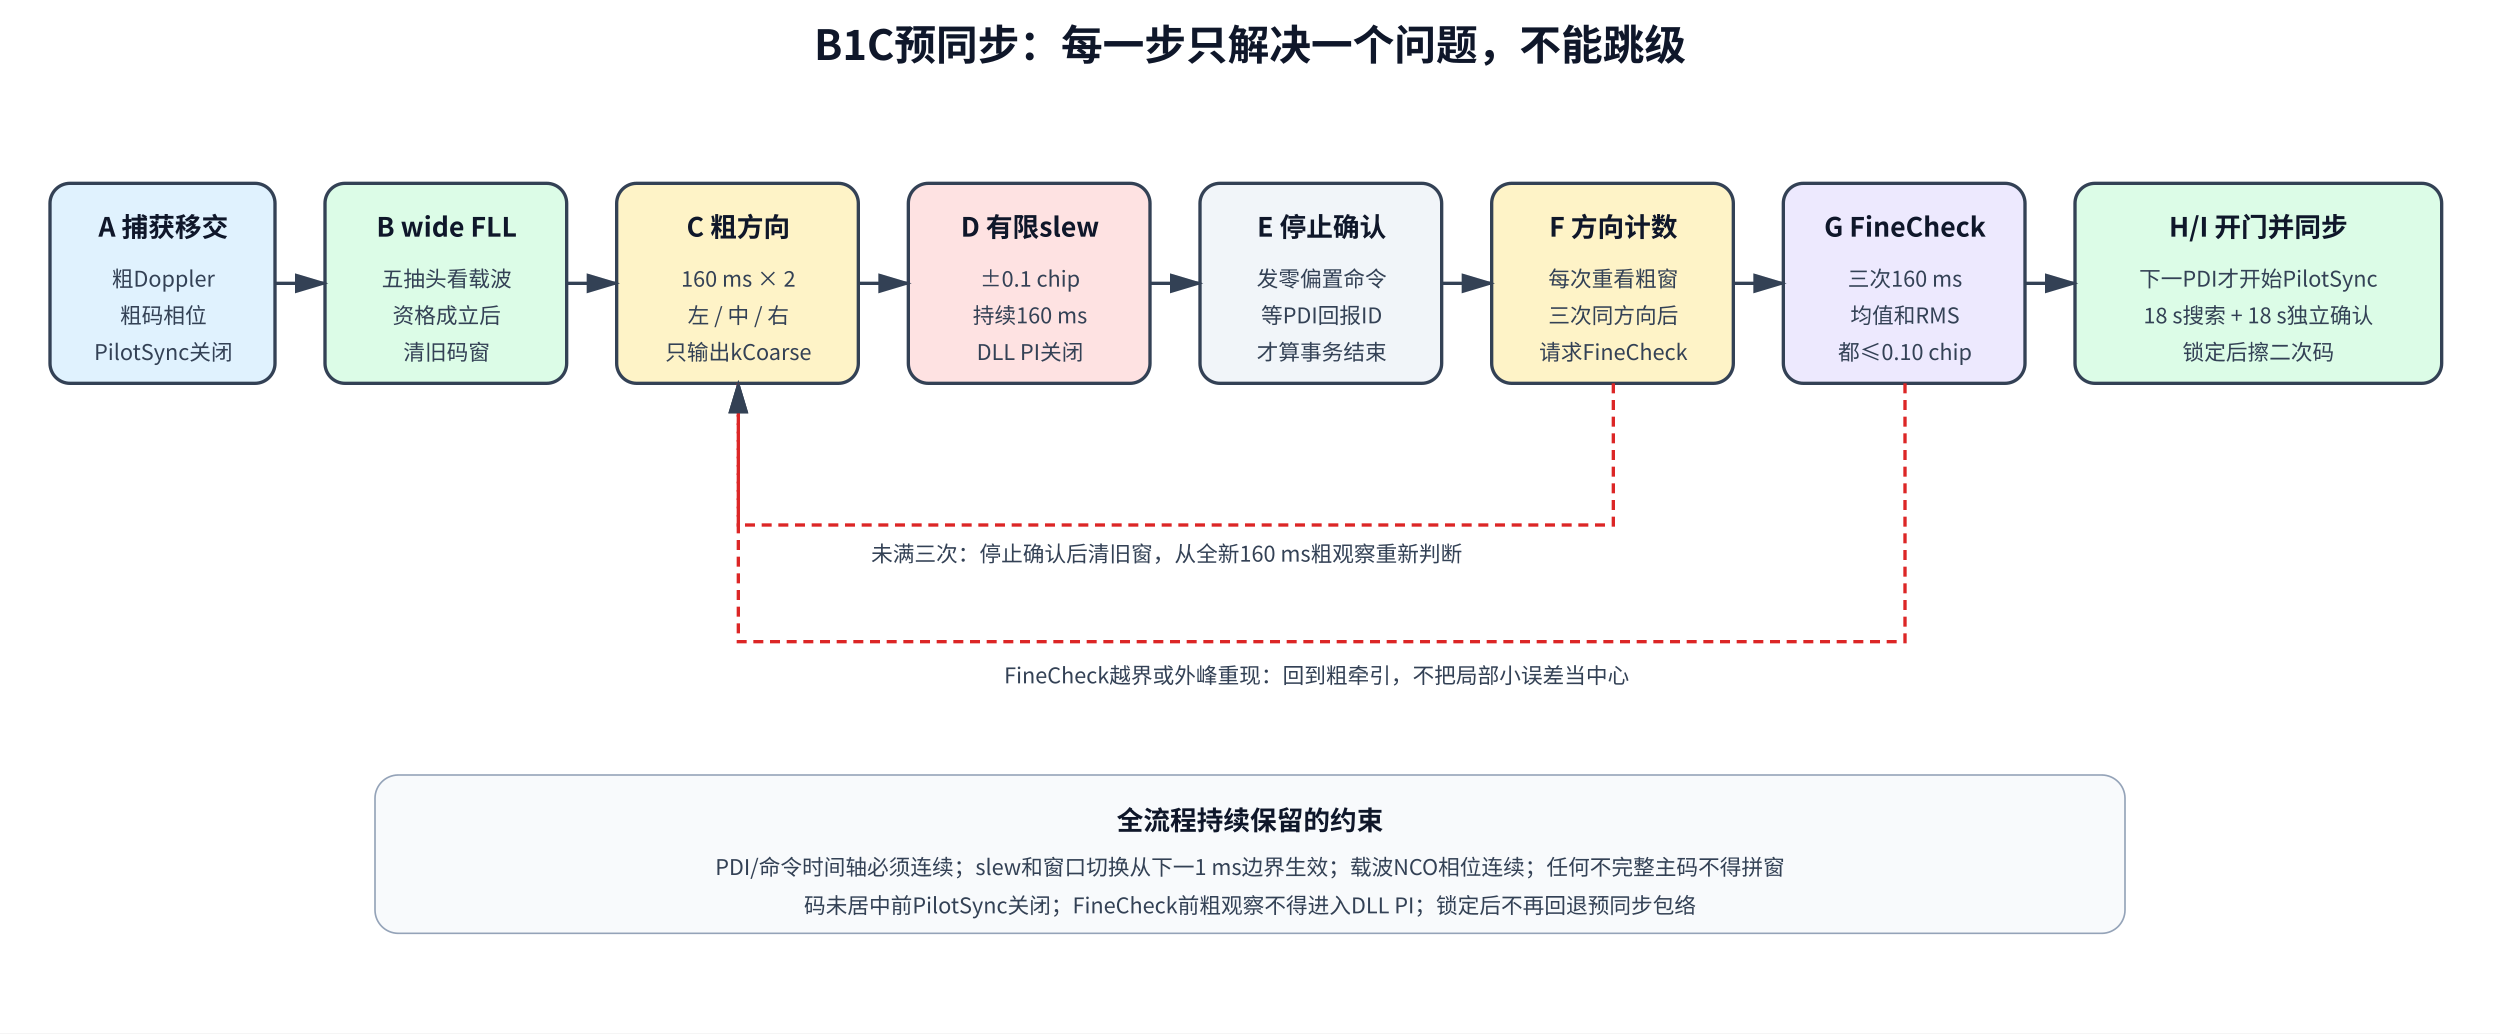
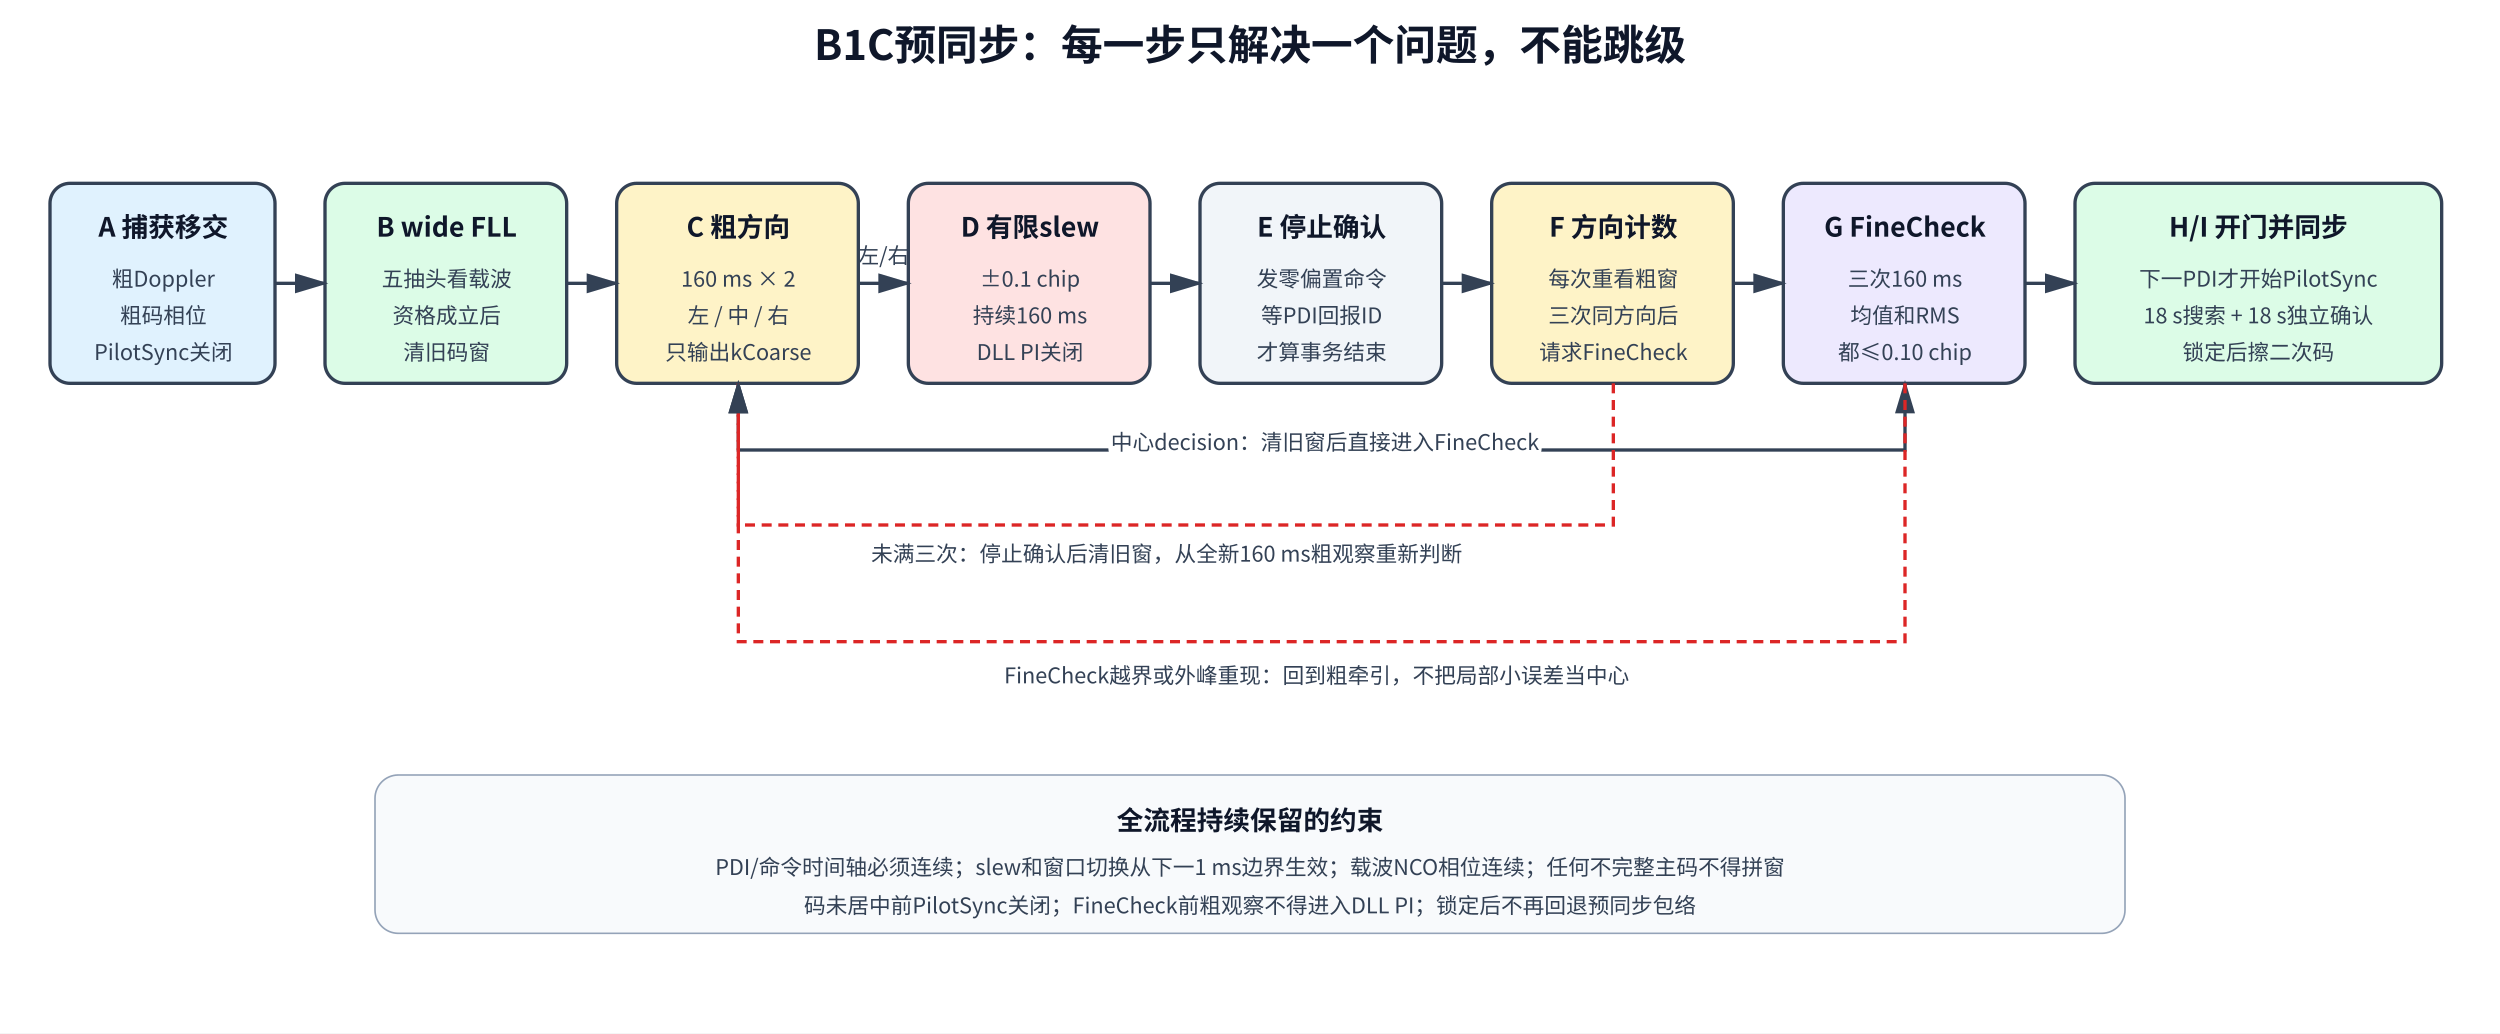
<svg xmlns="http://www.w3.org/2000/svg" width="1500" height="620" viewBox="0 0 1500 620">
  <defs>
    <marker id="a" markerWidth="10" markerHeight="10" refX="9" refY="3" orient="auto">
      <path d="M0,0 L10,3 L0,6 Z" fill="#334155" />
    </marker>
    <style>
      .title{font-family:'Noto Sans CJK SC','Microsoft YaHei',sans-serif;font-size:25px;font-weight:700;fill:#0f172a}
      .h{font-family:'Noto Sans CJK SC','Microsoft YaHei',sans-serif;font-size:16px;font-weight:700;fill:#0f172a}
      .t{font-family:'Noto Sans CJK SC','Microsoft YaHei',sans-serif;font-size:13px;fill:#334155}
      .box{stroke:#334155;stroke-width:2;rx:12;ry:12}
      .arrow{stroke:#334155;stroke-width:2;fill:none;marker-end:url(#a)}
      .reset{stroke:#dc2626;stroke-width:2;fill:none;stroke-dasharray:6 4;marker-end:url(#a)}
    </style>
  </defs>
  <rect width="1500" height="620" fill="#fff" />
  <text x="750" y="36" text-anchor="middle" class="title">B1C预同步：每一步只解决一个问题，不能跳级</text>
  <g>
    <rect x="30" y="110" width="135" height="120" class="box" fill="#e0f2fe" />
    <text x="98" y="142" text-anchor="middle" class="h">A 捕获移交</text>
    <text x="98" y="172" text-anchor="middle" class="t">粗Doppler</text>
    <text x="98" y="194" text-anchor="middle" class="t">粗码相位</text>
    <text x="98" y="216" text-anchor="middle" class="t">PilotSync关闭</text>
  </g>
  <g>
    <rect x="195" y="110" width="145" height="120" class="box" fill="#dcfce7" />
    <text x="268" y="142" text-anchor="middle" class="h">B wide FLL</text>
    <text x="268" y="172" text-anchor="middle" class="t">五抽头看载波</text>
    <text x="268" y="194" text-anchor="middle" class="t">资格成立后</text>
    <text x="268" y="216" text-anchor="middle" class="t">清旧码窗</text>
  </g>
  <g>
    <rect x="370" y="110" width="145" height="120" class="box" fill="#fef3c7" />
    <text x="443" y="142" text-anchor="middle" class="h">C 粗方向</text>
    <text x="443" y="172" text-anchor="middle" class="t">160 ms × 2</text>
    <text x="443" y="194" text-anchor="middle" class="t">左 / 中 / 右</text>
    <text x="443" y="216" text-anchor="middle" class="t">只输出kCoarse</text>
  </g>
  <g>
    <rect x="545" y="110" width="145" height="120" class="box" fill="#fee2e2" />
    <text x="618" y="142" text-anchor="middle" class="h">D 有限slew</text>
    <text x="618" y="172" text-anchor="middle" class="t">±0.1 chip</text>
    <text x="618" y="194" text-anchor="middle" class="t">持续160 ms</text>
    <text x="618" y="216" text-anchor="middle" class="t">DLL PI关闭</text>
  </g>
  <g>
    <rect x="720" y="110" width="145" height="120" class="box" fill="#f1f5f9" />
    <text x="793" y="142" text-anchor="middle" class="h">E 停止确认</text>
    <text x="793" y="172" text-anchor="middle" class="t">发零偏置命令</text>
    <text x="793" y="194" text-anchor="middle" class="t">等PDI回报ID</text>
    <text x="793" y="216" text-anchor="middle" class="t">才算事务结束</text>
  </g>
  <g>
    <rect x="895" y="110" width="145" height="120" class="box" fill="#fef3c7" />
    <text x="968" y="142" text-anchor="middle" class="h">F 方向计数</text>
    <text x="968" y="172" text-anchor="middle" class="t">每次重看粗窗</text>
    <text x="968" y="194" text-anchor="middle" class="t">三次同方向后</text>
    <text x="968" y="216" text-anchor="middle" class="t">请求FineCheck</text>
  </g>
  <g>
    <rect x="1070" y="110" width="145" height="120" class="box" fill="#ede9fe" />
    <text x="1143" y="142" text-anchor="middle" class="h">G FineCheck</text>
    <text x="1143" y="172" text-anchor="middle" class="t">三次160 ms</text>
    <text x="1143" y="194" text-anchor="middle" class="t">均值和RMS</text>
    <text x="1143" y="216" text-anchor="middle" class="t">都≤0.10 chip</text>
  </g>
  <g>
    <rect x="1245" y="110" width="220" height="120" class="box" fill="#dcfce7" />
    <text x="1355" y="142" text-anchor="middle" class="h">H/I 开门并同步</text>
    <text x="1355" y="172" text-anchor="middle" class="t">下一PDI才开始PilotSync</text>
    <text x="1355" y="194" text-anchor="middle" class="t">18 s搜索 + 18 s独立确认</text>
    <text x="1355" y="216" text-anchor="middle" class="t">锁定后擦二次码</text>
  </g>
  <path d="M165 170 H195" class="arrow" />
  <path d="M340 170 H370" class="arrow" />
  <path d="M515 170 H545" class="arrow" />
+   <text x="530" y="158" text-anchor="middle" class="t">左/右</text>
  <path d="M690 170 H720" class="arrow" />
  <path d="M865 170 H895" class="arrow" />
  <path d="M1040 170 H1070" class="arrow" />
  <path d="M1215 170 H1245" class="arrow" />
+   <path d="M443 230 V270 H1143 V230" class="arrow" />
+   <rect x="665" y="252" width="260" height="25" rx="8" fill="#ffffff" />
+   <text x="795" y="270" text-anchor="middle" class="t">中心decision：清旧窗后直接进入FineCheck</text>
  <path d="M968 230 V315 H443 V230" class="reset" />
  <text x="700" y="337" text-anchor="middle" class="t" fill="#dc2626">未满三次：停止确认后清旧窗，从全新160 ms粗观察重新判断</text>
  <path d="M1143 230 V385 H443 V230" class="reset" />
  <text x="790" y="410" text-anchor="middle" class="t" fill="#dc2626">FineCheck越界或外峰重现：回到粗牵引，不把局部小误差当中心</text>
  <rect x="225" y="465" width="1050" height="95" rx="14" fill="#f8fafc" stroke="#94a3b8" />
  <text x="750" y="498" text-anchor="middle" class="h">全流程持续保留的约束</text>
  <text x="750" y="525" text-anchor="middle" class="t">PDI/命令时间轴必须连续；slew和窗口切换从下一1 ms边界生效；载波NCO相位连续；任何不完整主码不得拼窗</text>
  <text x="750" y="548" text-anchor="middle" class="t">码未居中前PilotSync关闭；FineCheck前粗观察不得进入DLL PI；锁定后不再回退预同步包络</text>
</svg>
